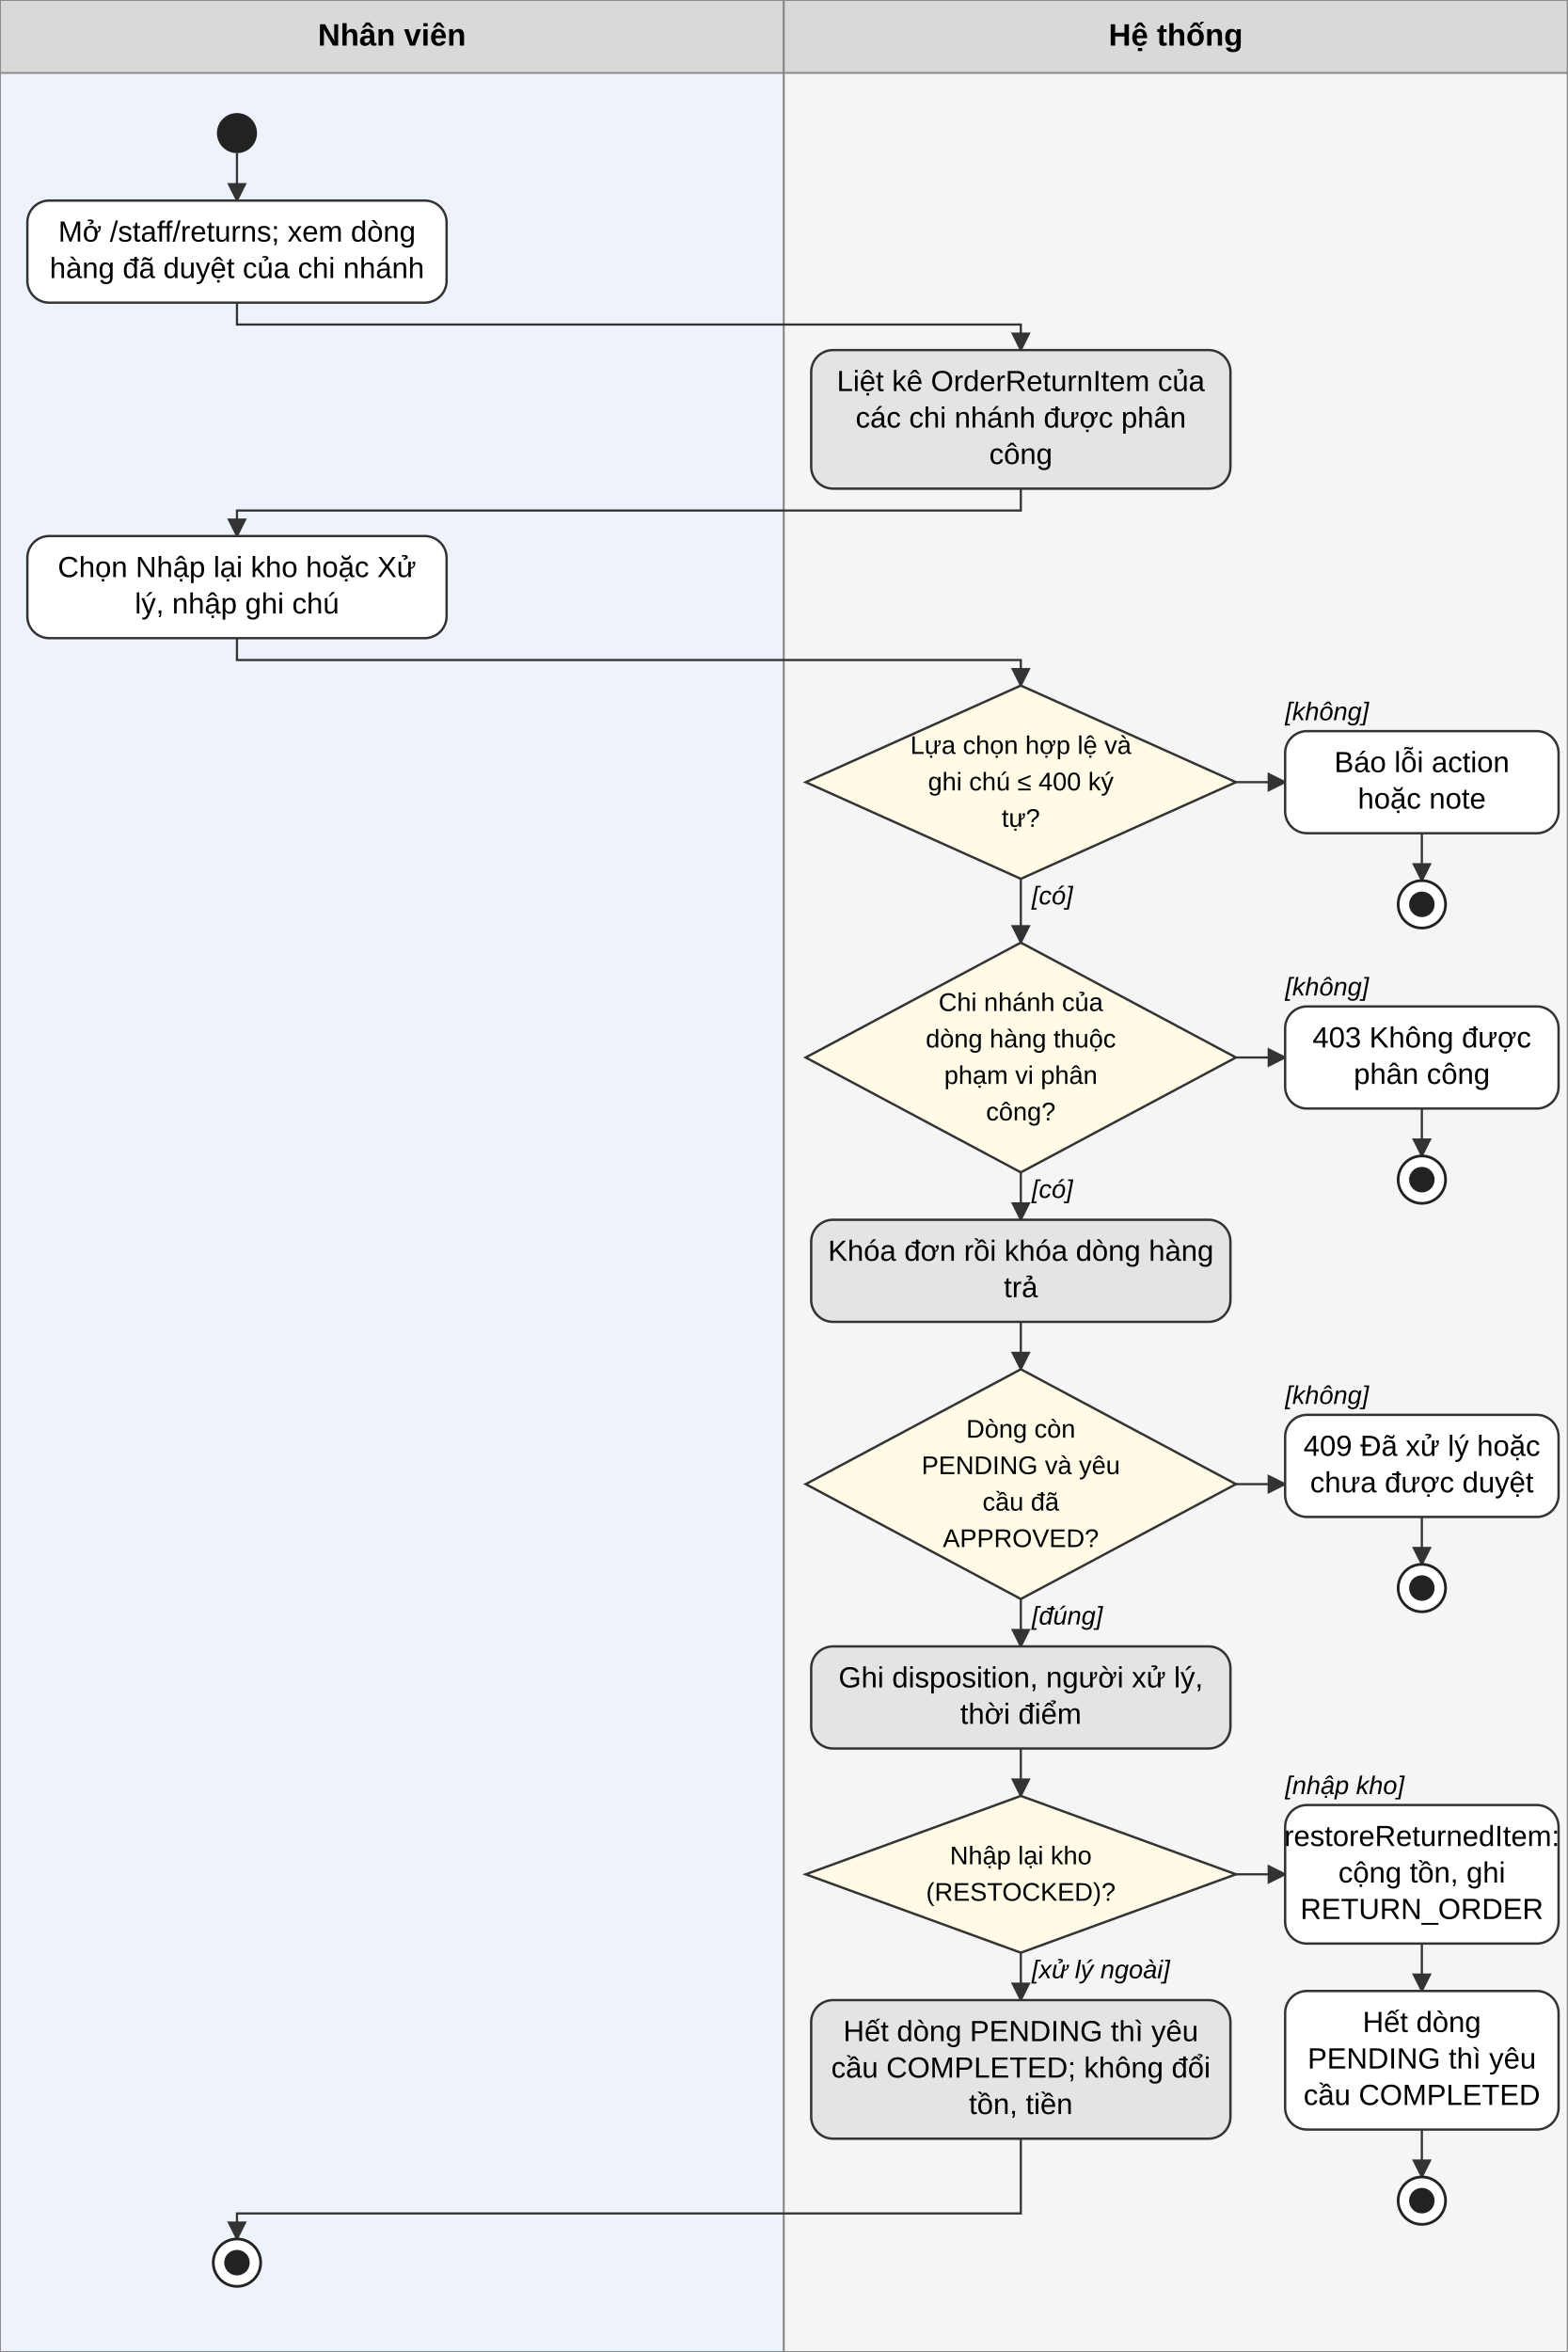
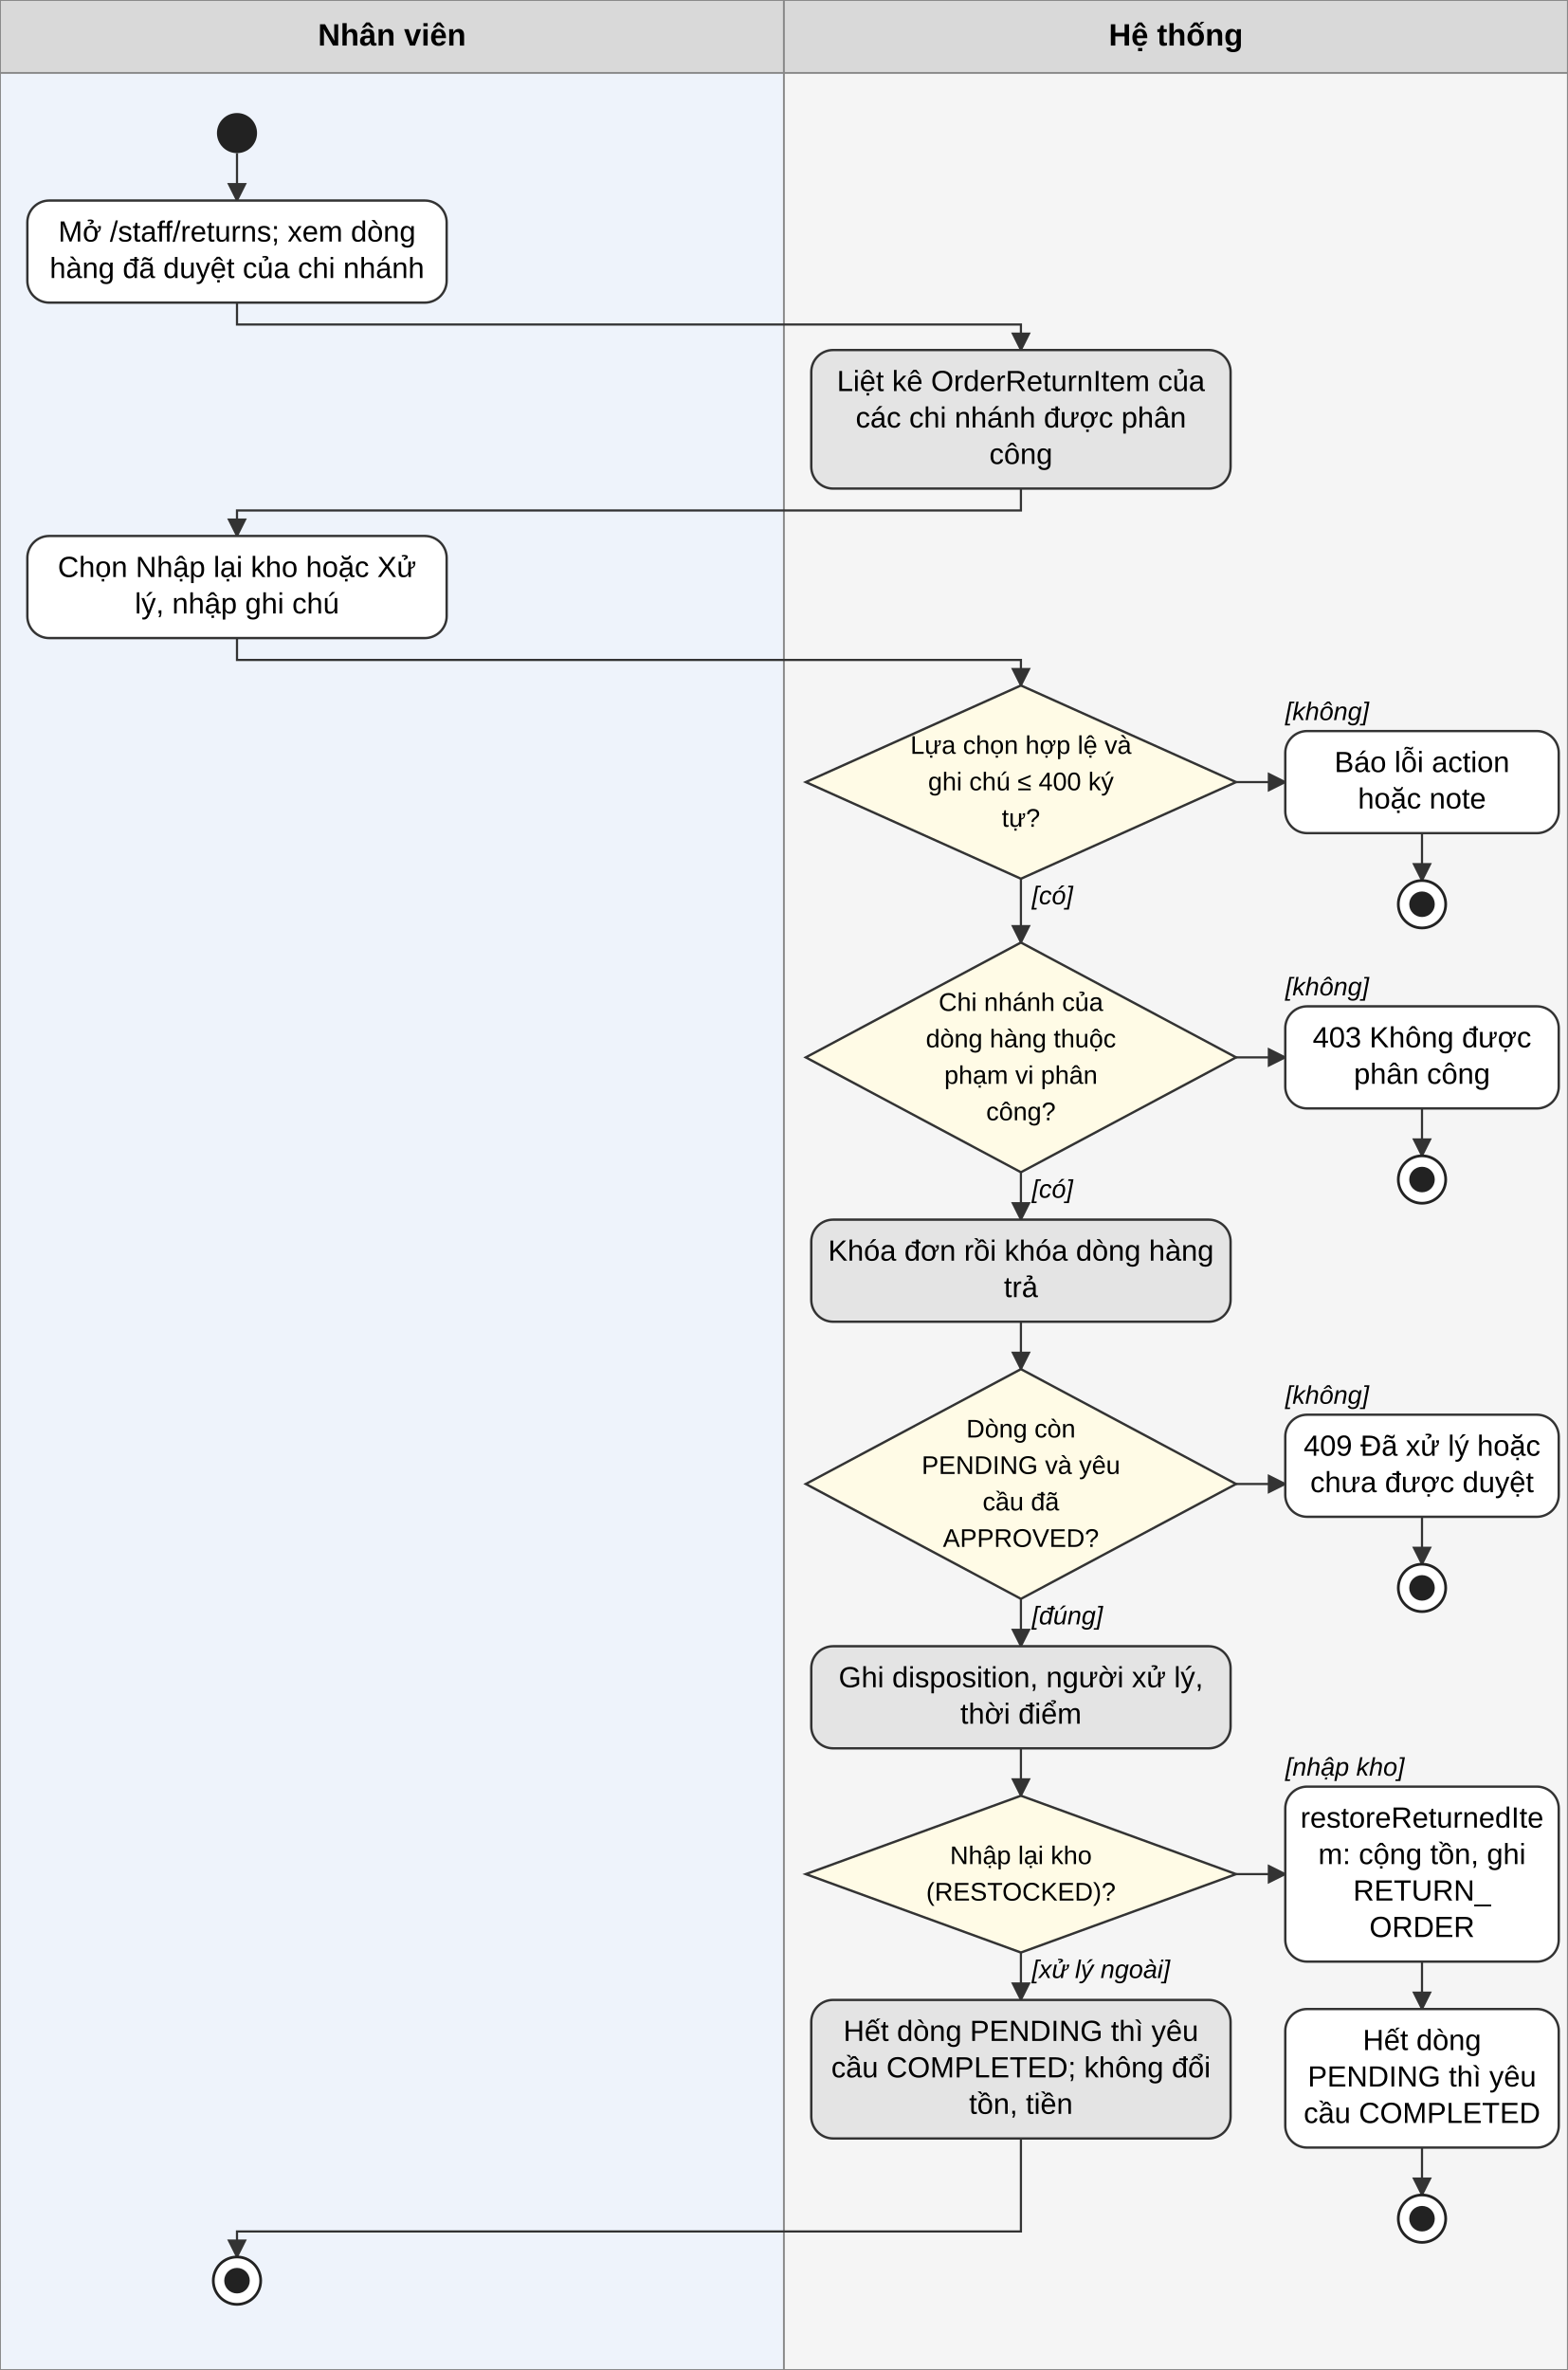
- <svg xmlns="http://www.w3.org/2000/svg" width="860" height="1290.0" viewBox="0 0 860 1290.0" font-family="Arial, Helvetica, sans-serif" font-size="16">
+ <svg xmlns="http://www.w3.org/2000/svg" width="860" height="1300.0" viewBox="0 0 860 1300.0" font-family="Arial, Helvetica, sans-serif" font-size="16">
  <defs>
    <marker id="a" markerWidth="9" markerHeight="9" refX="8" refY="4.5" orient="auto">
      <path d="M0,0 L9,4.5 L0,9 z" fill="#333" />
    </marker>
  </defs>
-   <rect width="860" height="1290.0" fill="#fff" />
-   <rect x="0" y="0" width="430" height="1290.0" fill="#eef3fb" stroke="#888" stroke-width="1" />
+   <rect width="860" height="1300.0" fill="#fff" />
+   <rect x="0" y="0" width="430" height="1300.0" fill="#eef3fb" stroke="#888" stroke-width="1" />
  <rect x="0" y="0" width="430" height="40" fill="#d9d9d9" stroke="#888" />
  <text x="215.0" y="25.0" text-anchor="middle" font-weight="bold" font-size="17">Nhân viên</text>
-   <rect x="430" y="0" width="430" height="1290.0" fill="#f5f5f5" stroke="#888" stroke-width="1" />
+   <rect x="430" y="0" width="430" height="1300.0" fill="#f5f5f5" stroke="#888" stroke-width="1" />
  <rect x="430" y="0" width="430" height="40" fill="#d9d9d9" stroke="#888" />
  <text x="645.0" y="25.0" text-anchor="middle" font-weight="bold" font-size="17">Hệ thống</text>
  <polyline points="130,84 130,110" fill="none" stroke="#333" stroke-width="1.2" marker-end="url(#a)" />
  <polyline points="130,166 130,178 560,178 560,192" fill="none" stroke="#333" stroke-width="1.2" marker-end="url(#a)" />
  <polyline points="560,268 560,280 130,280 130,294" fill="none" stroke="#333" stroke-width="1.2" marker-end="url(#a)" />
  <polyline points="130,350 130,362 560,362 560,376" fill="none" stroke="#333" stroke-width="1.2" marker-end="url(#a)" />
  <polyline points="678,429.0 705.0,429.0" fill="none" stroke="#333" stroke-width="1.2" marker-end="url(#a)" />
  <polyline points="780,457.0 780,483.0" fill="none" stroke="#333" stroke-width="1.2" marker-end="url(#a)" />
  <polyline points="560,482 560,517.0" fill="none" stroke="#333" stroke-width="1.2" marker-end="url(#a)" />
  <polyline points="678,580.0 705.0,580.0" fill="none" stroke="#333" stroke-width="1.2" marker-end="url(#a)" />
  <polyline points="780,608.0 780,634.0" fill="none" stroke="#333" stroke-width="1.2" marker-end="url(#a)" />
  <polyline points="560,643.0 560,669.0" fill="none" stroke="#333" stroke-width="1.2" marker-end="url(#a)" />
  <polyline points="560,725.0 560,751.0" fill="none" stroke="#333" stroke-width="1.2" marker-end="url(#a)" />
  <polyline points="678,814.0 705.0,814.0" fill="none" stroke="#333" stroke-width="1.2" marker-end="url(#a)" />
  <polyline points="780,832.0 780,858.0" fill="none" stroke="#333" stroke-width="1.2" marker-end="url(#a)" />
  <polyline points="560,877.0 560,903.0" fill="none" stroke="#333" stroke-width="1.2" marker-end="url(#a)" />
  <polyline points="560,959.0 560,985.0" fill="none" stroke="#333" stroke-width="1.2" marker-end="url(#a)" />
  <polyline points="678,1028.0 705.0,1028.0" fill="none" stroke="#333" stroke-width="1.2" marker-end="url(#a)" />
-   <polyline points="780,1066.0 780,1092.0" fill="none" stroke="#333" stroke-width="1.2" marker-end="url(#a)" />
-   <polyline points="780,1168.0 780,1194.0" fill="none" stroke="#333" stroke-width="1.2" marker-end="url(#a)" />
+   <polyline points="780,1076.0 780,1102.0" fill="none" stroke="#333" stroke-width="1.2" marker-end="url(#a)" />
+   <polyline points="780,1178.0 780,1204.0" fill="none" stroke="#333" stroke-width="1.2" marker-end="url(#a)" />
  <polyline points="560,1071.0 560,1097.0" fill="none" stroke="#333" stroke-width="1.2" marker-end="url(#a)" />
-   <polyline points="560,1173.0 560,1214.0 130,1214.0 130,1228.0" fill="none" stroke="#333" stroke-width="1.2" marker-end="url(#a)" />
+   <polyline points="560,1173.0 560,1224.0 130,1224.0 130,1238.0" fill="none" stroke="#333" stroke-width="1.2" marker-end="url(#a)" />
  <circle cx="130" cy="73" r="11" fill="#222" />
  <rect x="15.0" y="110" width="230" height="56" rx="12" fill="#ffffff" stroke="#333" stroke-width="1.3" />
  <text x="130" y="132.5" text-anchor="middle">Mở /staff/returns; xem dòng</text>
  <text x="130" y="152.5" text-anchor="middle">hàng đã duyệt của chi nhánh</text>
  <rect x="445.0" y="192" width="230" height="76" rx="12" fill="#e4e4e4" stroke="#333" stroke-width="1.3" />
  <text x="560" y="214.5" text-anchor="middle">Liệt kê OrderReturnItem của</text>
  <text x="560" y="234.5" text-anchor="middle">các chi nhánh được phân</text>
  <text x="560" y="254.5" text-anchor="middle">công</text>
  <rect x="15.0" y="294" width="230" height="56" rx="12" fill="#ffffff" stroke="#333" stroke-width="1.3" />
  <text x="130" y="316.5" text-anchor="middle">Chọn Nhập lại kho hoặc Xử</text>
  <text x="130" y="336.5" text-anchor="middle">lý, nhập ghi chú</text>
  <polygon points="560,376 678,429.0 560,482 442,429.0" fill="#fffbe6" stroke="#333" stroke-width="1.3" />
  <text x="560" y="413.5" text-anchor="middle" font-size="14">Lựa chọn hợp lệ và</text>
  <text x="560" y="433.5" text-anchor="middle" font-size="14">ghi chú ≤ 400 ký</text>
  <text x="560" y="453.5" text-anchor="middle" font-size="14">tự?</text>
  <text x="705.0" y="395.0" font-size="14" font-style="italic">[không]</text>
  <rect x="705.0" y="401.0" width="150" height="56" rx="12" fill="#ffffff" stroke="#333" stroke-width="1.3" />
  <text x="780" y="423.5" text-anchor="middle">Báo lỗi action</text>
  <text x="780" y="443.5" text-anchor="middle">hoặc note</text>
  <circle cx="780" cy="496.0" r="13" fill="#fff" stroke="#222" stroke-width="1.5" />
  <circle cx="780" cy="496.0" r="7" fill="#222" />
  <text x="566" y="496" font-size="14" font-style="italic">[có]</text>
  <polygon points="560,517.0 678,580.0 560,643.0 442,580.0" fill="#fffbe6" stroke="#333" stroke-width="1.3" />
  <text x="560" y="554.5" text-anchor="middle" font-size="14">Chi nhánh của</text>
  <text x="560" y="574.5" text-anchor="middle" font-size="14">dòng hàng thuộc</text>
  <text x="560" y="594.5" text-anchor="middle" font-size="14">phạm vi phân</text>
  <text x="560" y="614.5" text-anchor="middle" font-size="14">công?</text>
  <text x="705.0" y="546.0" font-size="14" font-style="italic">[không]</text>
  <rect x="705.0" y="552.0" width="150" height="56" rx="12" fill="#ffffff" stroke="#333" stroke-width="1.3" />
  <text x="780" y="574.5" text-anchor="middle">403 Không được</text>
  <text x="780" y="594.5" text-anchor="middle">phân công</text>
  <circle cx="780" cy="647.0" r="13" fill="#fff" stroke="#222" stroke-width="1.5" />
  <circle cx="780" cy="647.0" r="7" fill="#222" />
  <text x="566" y="657.0" font-size="14" font-style="italic">[có]</text>
  <rect x="445.0" y="669.0" width="230" height="56" rx="12" fill="#e4e4e4" stroke="#333" stroke-width="1.3" />
  <text x="560" y="691.5" text-anchor="middle">Khóa đơn rồi khóa dòng hàng</text>
  <text x="560" y="711.5" text-anchor="middle">trả</text>
  <polygon points="560,751.0 678,814.0 560,877.0 442,814.0" fill="#fffbe6" stroke="#333" stroke-width="1.3" />
  <text x="560" y="788.5" text-anchor="middle" font-size="14">Dòng còn</text>
  <text x="560" y="808.5" text-anchor="middle" font-size="14">PENDING và yêu</text>
  <text x="560" y="828.5" text-anchor="middle" font-size="14">cầu đã</text>
  <text x="560" y="848.5" text-anchor="middle" font-size="14">APPROVED?</text>
  <text x="705.0" y="770.0" font-size="14" font-style="italic">[không]</text>
  <rect x="705.0" y="776.0" width="150" height="56" rx="12" fill="#ffffff" stroke="#333" stroke-width="1.3" />
  <text x="780" y="798.5" text-anchor="middle">409 Đã xử lý hoặc</text>
  <text x="780" y="818.5" text-anchor="middle">chưa được duyệt</text>
  <circle cx="780" cy="871.0" r="13" fill="#fff" stroke="#222" stroke-width="1.5" />
  <circle cx="780" cy="871.0" r="7" fill="#222" />
  <text x="566" y="891.0" font-size="14" font-style="italic">[đúng]</text>
  <rect x="445.0" y="903.0" width="230" height="56" rx="12" fill="#e4e4e4" stroke="#333" stroke-width="1.3" />
  <text x="560" y="925.5" text-anchor="middle">Ghi disposition, người xử lý,</text>
  <text x="560" y="945.5" text-anchor="middle">thời điểm</text>
  <polygon points="560,985.0 678,1028.0 560,1071.0 442,1028.0" fill="#fffbe6" stroke="#333" stroke-width="1.3" />
  <text x="560" y="1022.5" text-anchor="middle" font-size="14">Nhập lại kho</text>
  <text x="560" y="1042.5" text-anchor="middle" font-size="14">(RESTOCKED)?</text>
-   <text x="705.0" y="984.0" font-size="14" font-style="italic">[nhập kho]</text>
-   <rect x="705.0" y="990.0" width="150" height="76" rx="12" fill="#ffffff" stroke="#333" stroke-width="1.3" />
-   <text x="780" y="1012.5" text-anchor="middle">restoreReturnedItem:</text>
-   <text x="780" y="1032.5" text-anchor="middle">cộng tồn, ghi</text>
-   <text x="780" y="1052.5" text-anchor="middle">RETURN_ORDER</text>
-   <rect x="705.0" y="1092.0" width="150" height="76" rx="12" fill="#ffffff" stroke="#333" stroke-width="1.3" />
-   <text x="780" y="1114.5" text-anchor="middle">Hết dòng</text>
-   <text x="780" y="1134.5" text-anchor="middle">PENDING thì yêu</text>
-   <text x="780" y="1154.5" text-anchor="middle">cầu COMPLETED</text>
-   <circle cx="780" cy="1207.0" r="13" fill="#fff" stroke="#222" stroke-width="1.5" />
-   <circle cx="780" cy="1207.0" r="7" fill="#222" />
+   <text x="705.0" y="974.0" font-size="14" font-style="italic">[nhập kho]</text>
+   <rect x="705.0" y="980.0" width="150" height="96" rx="12" fill="#ffffff" stroke="#333" stroke-width="1.3" />
+   <text x="780" y="1002.5" text-anchor="middle">restoreReturnedIte</text>
+   <text x="780" y="1022.5" text-anchor="middle">m: cộng tồn, ghi</text>
+   <text x="780" y="1042.5" text-anchor="middle">RETURN_</text>
+   <text x="780" y="1062.5" text-anchor="middle">ORDER</text>
+   <rect x="705.0" y="1102.0" width="150" height="76" rx="12" fill="#ffffff" stroke="#333" stroke-width="1.3" />
+   <text x="780" y="1124.5" text-anchor="middle">Hết dòng</text>
+   <text x="780" y="1144.5" text-anchor="middle">PENDING thì yêu</text>
+   <text x="780" y="1164.5" text-anchor="middle">cầu COMPLETED</text>
+   <circle cx="780" cy="1217.0" r="13" fill="#fff" stroke="#222" stroke-width="1.5" />
+   <circle cx="780" cy="1217.0" r="7" fill="#222" />
  <text x="566" y="1085.0" font-size="14" font-style="italic">[xử lý ngoài]</text>
  <rect x="445.0" y="1097.0" width="230" height="76" rx="12" fill="#e4e4e4" stroke="#333" stroke-width="1.3" />
  <text x="560" y="1119.5" text-anchor="middle">Hết dòng PENDING thì yêu</text>
  <text x="560" y="1139.5" text-anchor="middle">cầu COMPLETED; không đổi</text>
  <text x="560" y="1159.5" text-anchor="middle">tồn, tiền</text>
-   <circle cx="130" cy="1241.0" r="13" fill="#fff" stroke="#222" stroke-width="1.5" />
-   <circle cx="130" cy="1241.0" r="7" fill="#222" />
+   <circle cx="130" cy="1251.0" r="13" fill="#fff" stroke="#222" stroke-width="1.5" />
+   <circle cx="130" cy="1251.0" r="7" fill="#222" />
</svg>
